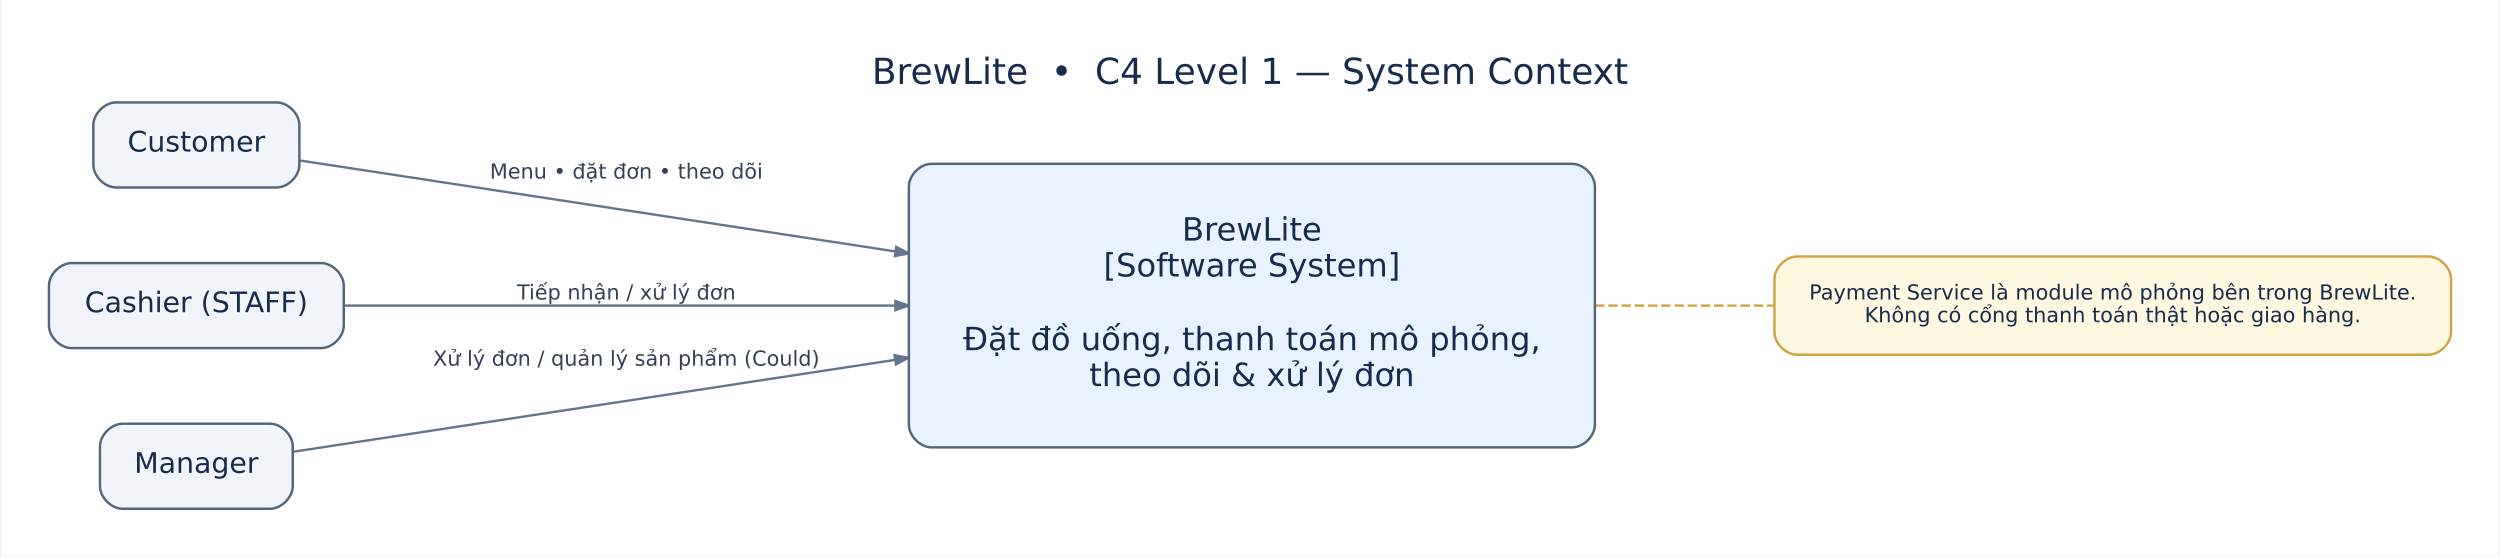
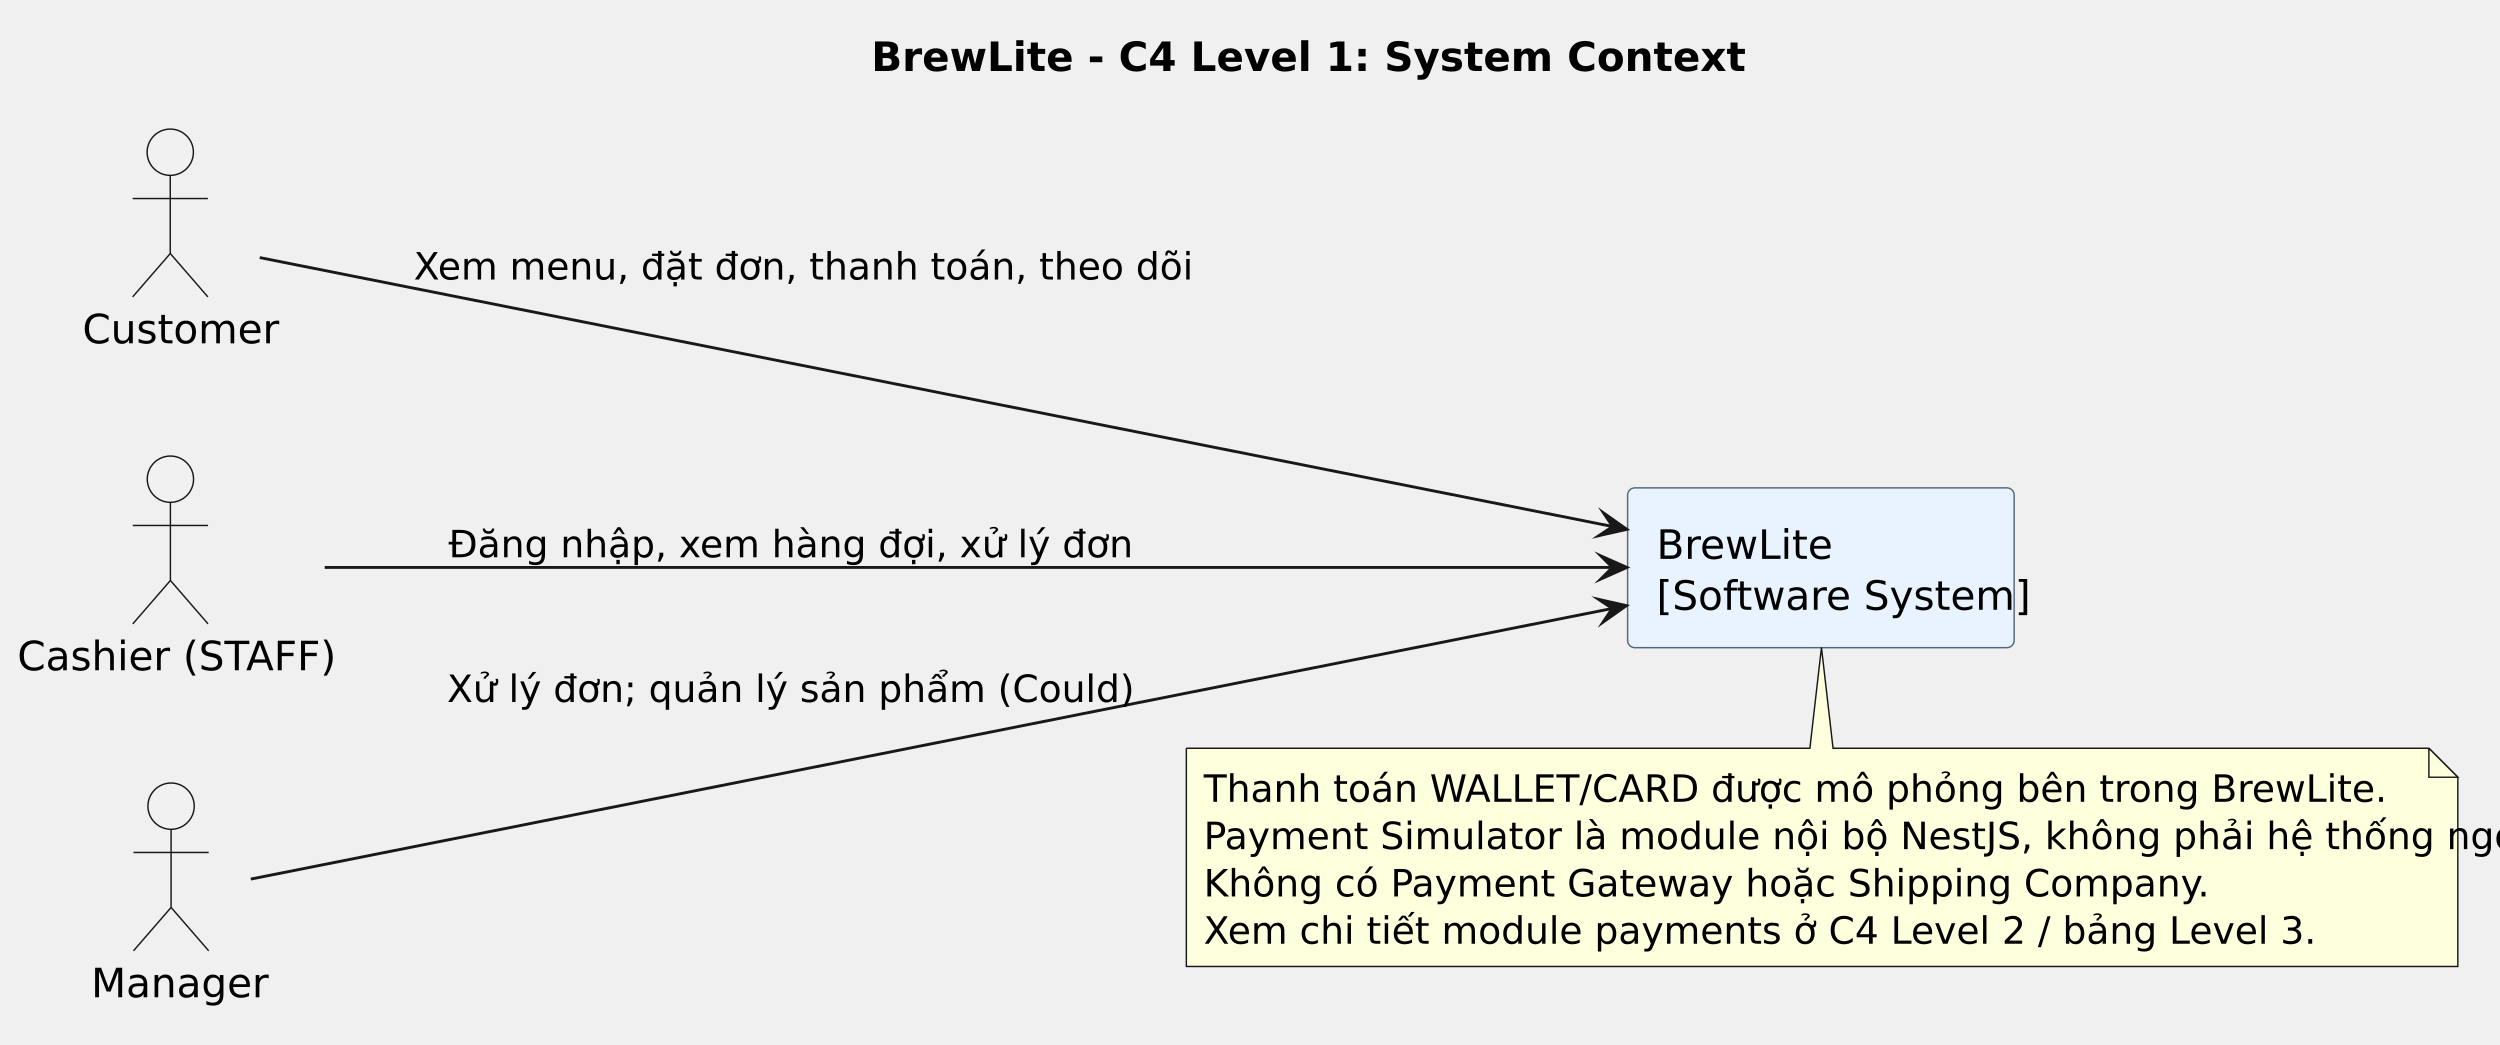
- <svg xmlns="http://www.w3.org/2000/svg" width="1321pt" height="294pt" viewBox="0.00 0.00 1321.40 294.40">
-   <g id="graph0" class="graph" transform="scale(1 1) rotate(0) translate(25.2 269.2)">
-     <polygon fill="white" stroke="transparent" points="-25.2,25.2 -25.2,-269.2 1296.2,-269.2 1296.2,25.2 -25.2,25.2" />
-     <text text-anchor="middle" x="635.5" y="-224.8" font-family="DejaVu Sans" font-size="19.00" fill="#172b4d">BrewLite  •  C4 Level 1 — System Context</text>
-     <g id="edge1" class="edge">
-       <path fill="none" stroke="#64748b" stroke-width="1.25" d="M132.61,-184.31C204.85,-173.28 337.18,-153.07 447.96,-136.14" />
-       <polygon fill="#64748b" stroke="#64748b" stroke-width="1.25" points="448.34,-138.57 454.89,-135.09 447.6,-133.72 448.34,-138.57" />
-       <text text-anchor="middle" x="305.5" y="-174.7" font-family="DejaVu Sans" font-size="11.00" fill="#334155">Menu • đặt đơn • theo dõi</text>
+ <svg xmlns="http://www.w3.org/2000/svg" version="1.1" data-diagram-type="DESCRIPTION" style="width:864px;height:361px;background:#FFFFFF;" width="864px" height="361px" viewBox="0 0 864 361" zoomAndPan="magnify" preserveAspectRatio="none" contentStyleType="text/css">
+   <defs />
+   <g font-family="sans-serif" lengthAdjust="spacing">
+     <g class="title" data-source-line="3">
+       <text x="301.12" y="24.533" fill="#000" font-size="14" textLength="255.186" font-weight="700" font-family="'DejaVu Sans'">BrewLite - C4 Level 1: System Context</text>
    </g>
-     <g id="edge2" class="edge">
-       <path fill="none" stroke="#64748b" stroke-width="1.25" d="M156.09,-107.5C231.13,-107.5 348.1,-107.5 447.72,-107.5" />
-       <polygon fill="#64748b" stroke="#64748b" stroke-width="1.25" points="447.86,-109.95 454.86,-107.5 447.86,-105.05 447.86,-109.95" />
-       <text text-anchor="middle" x="305.5" y="-110.7" font-family="DejaVu Sans" font-size="11.00" fill="#334155">Tiếp nhận / xử lý đơn</text>
+     <g class="entity" data-qualified-name="C" id="ent0001" data-source-line="11">
+       <ellipse cx="58.841" cy="52.609" rx="8" ry="8" fill="#F1F1F1" style="stroke:#181818;stroke-width:0.5;" />
+       <path d="M58.841,60.609 L58.841,87.609 M45.841,68.609 L71.841,68.609 M58.841,87.609 L45.841,102.609 M58.841,87.609 L71.841,102.609" style="stroke:#181818;stroke-width:0.5;" fill="none" />
+       <text x="28.5" y="118.643" fill="#000" font-size="14" textLength="60.683" font-family="'DejaVu Sans'">Customer</text>
    </g>
-     <g id="edge3" class="edge">
-       <path fill="none" stroke="#64748b" stroke-width="1.25" d="M129.37,-30.19C200.78,-41.1 335.29,-61.65 447.7,-78.81" />
-       <polygon fill="#64748b" stroke="#64748b" stroke-width="1.25" points="447.44,-81.25 454.73,-79.89 448.18,-76.41 447.44,-81.25" />
-       <text text-anchor="middle" x="305.5" y="-75.7" font-family="DejaVu Sans" font-size="11.00" fill="#334155">Xử lý đơn / quản lý sản phẩm (Could)</text>
+     <g class="entity" data-qualified-name="S" id="ent0002" data-source-line="12">
+       <ellipse cx="58.893" cy="165.609" rx="8" ry="8" fill="#F1F1F1" style="stroke:#181818;stroke-width:0.5;" />
+       <path d="M58.893,173.609 L58.893,200.609 M45.893,181.609 L71.893,181.609 M58.893,200.609 L45.893,215.609 M58.893,200.609 L71.893,215.609" style="stroke:#181818;stroke-width:0.5;" fill="none" />
+       <text x="6" y="231.643" fill="#000" font-size="14" textLength="105.786" font-family="'DejaVu Sans'">Cashier (STAFF)</text>
    </g>
-     <g id="edge4" class="edge">
-       <path fill="none" stroke="#d0a443" stroke-width="1.25" stroke-dasharray="5,2" d="M818.04,-107.5C849.28,-107.5 881.75,-107.5 912.93,-107.5" />
+     <g class="entity" data-qualified-name="M" id="ent0003" data-source-line="13">
+       <ellipse cx="59.127" cy="278.609" rx="8" ry="8" fill="#F1F1F1" style="stroke:#181818;stroke-width:0.5;" />
+       <path d="M59.127,286.609 L59.127,313.609 M46.127,294.609 L72.127,294.609 M59.127,313.609 L46.127,328.609 M59.127,313.609 L72.127,328.609" style="stroke:#181818;stroke-width:0.5;" fill="none" />
+       <text x="31.5" y="344.643" fill="#000" font-size="14" textLength="55.255" font-family="'DejaVu Sans'">Manager</text>
    </g>
-     <g id="node1" class="node">
-       <path fill="#f1f5f9" stroke="#53677b" stroke-width="1.3" d="M120.5,-215C120.5,-215 35.5,-215 35.5,-215 29.5,-215 23.5,-209 23.5,-203 23.5,-203 23.5,-182 23.5,-182 23.5,-176 29.5,-170 35.5,-170 35.5,-170 120.5,-170 120.5,-170 126.5,-170 132.5,-176 132.5,-182 132.5,-182 132.5,-203 132.5,-203 132.5,-209 126.5,-215 120.5,-215" />
-       <text text-anchor="middle" x="78" y="-189" font-family="DejaVu Sans" font-size="15.00" fill="#172b4d">Customer</text>
+     <g class="entity" data-qualified-name="SYS" id="ent0004" data-source-line="14">
+       <rect x="562.5" y="168.609" width="133.593" height="55.219" fill="#E8F3FF" style="stroke:#53677B;stroke-width:0.5;" rx="2.5" ry="2.5" />
+       <text x="572.5" y="193.143" fill="#000" font-size="14" textLength="54.469" font-family="'DejaVu Sans'">BrewLite</text>
+       <text x="572.5" y="210.752" fill="#000" font-size="14" textLength="113.593" font-family="'DejaVu Sans'">[Software System]</text>
    </g>
-     <g id="node2" class="node">
-       <path fill="#f1f5f9" stroke="#53677b" stroke-width="1.3" d="M144,-130C144,-130 12,-130 12,-130 6,-130 0,-124 0,-118 0,-118 0,-97 0,-97 0,-91 6,-85 12,-85 12,-85 144,-85 144,-85 150,-85 156,-91 156,-97 156,-97 156,-118 156,-118 156,-124 150,-130 144,-130" />
-       <text text-anchor="middle" x="78" y="-104" font-family="DejaVu Sans" font-size="15.00" fill="#172b4d">Cashier (STAFF)</text>
+     <g class="entity" data-qualified-name="GMN8" id="ent0009" data-source-line="19">
+       <path d="M410,258.609 L410,334.016 A0,0 0 0 0 410,334.016 L849.425,334.016 A0,0 0 0 0 849.425,334.016 L849.425,268.609 L839.425,258.609 L633.5,258.609 L629.5,223.769 L625.5,258.609 L410,258.609 A0,0 0 0 0 410,258.609" style="stroke:#181818;stroke-width:0.5;" fill="#FEFFDD" />
+       <path d="M839.425,258.609 L839.425,268.609 L849.425,268.609 L839.425,258.609" style="stroke:#181818;stroke-width:0.5;" fill="#FEFFDD" />
+       <text x="416" y="277.104" fill="#000" font-size="13" textLength="374.194" font-family="'DejaVu Sans'">Thanh toán WALLET/CARD được mô phỏng bên trong BrewLite.</text>
+       <text x="416" y="293.456" fill="#000" font-size="13" textLength="418.425" font-family="'DejaVu Sans'">Payment Simulator là module nội bộ NestJS, không phải hệ thống ngoài.</text>
+       <text x="416" y="309.808" fill="#000" font-size="13" textLength="313.631" font-family="'DejaVu Sans'">Không có Payment Gateway hoặc Shipping Company.</text>
+       <text x="416" y="326.159" fill="#000" font-size="13" textLength="340.933" font-family="'DejaVu Sans'">Xem chi tiết module payments ở C4 Level 2 / bảng Level 3.</text>
    </g>
-     <g id="node3" class="node">
-       <path fill="#f1f5f9" stroke="#53677b" stroke-width="1.3" d="M117,-45C117,-45 39,-45 39,-45 33,-45 27,-39 27,-33 27,-33 27,-12 27,-12 27,-6 33,0 39,0 39,0 117,0 117,0 123,0 129,-6 129,-12 129,-12 129,-33 129,-33 129,-39 123,-45 117,-45" />
-       <text text-anchor="middle" x="78" y="-19" font-family="DejaVu Sans" font-size="15.00" fill="#172b4d">Manager</text>
+     <g class="link" data-entity-1="ent0001" data-entity-2="ent0004" id="lnk5" data-source-line="15" data-link-type="dependency">
+       <path d="M89.76,89.029 C177.84,106.529 433.796,157.404 557.316,181.964" style="stroke:#181818;stroke-width:1;" fill="none" id="C-to-SYS" />
+       <polygon points="562.22,182.939,554.173,177.261,557.316,181.964,552.613,185.107,562.22,182.939" fill="#181818" style="stroke:#181818;stroke-width:1;stroke-linejoin:miter;stroke-miterlimit:10;" />
+       <text x="143" y="96.604" fill="#000" font-size="13" textLength="236.907" font-family="'DejaVu Sans'">Xem menu, đặt đơn, thanh toán, theo dõi</text>
    </g>
-     <g id="node4" class="node">
-       <path fill="#e8f3ff" stroke="#53677b" stroke-width="1.3" d="M806,-182.5C806,-182.5 467,-182.5 467,-182.5 461,-182.5 455,-176.5 455,-170.5 455,-170.5 455,-44.5 455,-44.5 455,-38.5 461,-32.5 467,-32.5 467,-32.5 806,-32.5 806,-32.5 812,-32.5 818,-38.5 818,-44.5 818,-44.5 818,-170.5 818,-170.5 818,-176.5 812,-182.5 806,-182.5" />
-       <text text-anchor="middle" x="636.5" y="-141.9" font-family="DejaVu Sans" font-size="17.00" fill="#172b4d">BrewLite</text>
-       <text text-anchor="middle" x="636.5" y="-122.9" font-family="DejaVu Sans" font-size="17.00" fill="#172b4d">[Software System]</text>
-       <text text-anchor="middle" x="636.5" y="-83.9" font-family="DejaVu Sans" font-size="17.00" fill="#172b4d">Đặt đồ uống, thanh toán mô phỏng,</text>
-       <text text-anchor="middle" x="636.5" y="-64.9" font-family="DejaVu Sans" font-size="17.00" fill="#172b4d">theo dõi &amp; xử lý đơn</text>
+     <g class="link" data-entity-1="ent0002" data-entity-2="ent0004" id="lnk6" data-source-line="16" data-link-type="dependency">
+       <path d="M112.21,196.109 C215.97,196.109 442.93,196.109 557.24,196.109" style="stroke:#181818;stroke-width:1;" fill="none" id="S-to-SYS" />
+       <polygon points="562.24,196.109,553.24,192.109,557.24,196.109,553.24,200.109,562.24,196.109" fill="#181818" style="stroke:#181818;stroke-width:1;stroke-linejoin:miter;stroke-miterlimit:10;" />
+       <text x="155" y="192.604" fill="#000" font-size="13" textLength="212.202" font-family="'DejaVu Sans'">Đăng nhập, xem hàng đợi, xử lý đơn</text>
    </g>
-     <g id="node5" class="node">
-       <path fill="#fff8e1" stroke="#d0a443" stroke-width="1.3" d="M1259,-133.5C1259,-133.5 925,-133.5 925,-133.5 919,-133.5 913,-127.5 913,-121.5 913,-121.5 913,-93.5 913,-93.5 913,-87.5 919,-81.5 925,-81.5 925,-81.5 1259,-81.5 1259,-81.5 1265,-81.5 1271,-87.5 1271,-93.5 1271,-93.5 1271,-121.5 1271,-121.5 1271,-127.5 1265,-133.5 1259,-133.5" />
-       <text text-anchor="middle" x="1092" y="-110.7" font-family="DejaVu Sans" font-size="11.00" fill="#172b4d">Payment Service là module mô phỏng bên trong BrewLite.</text>
-       <text text-anchor="middle" x="1092" y="-98.7" font-family="DejaVu Sans" font-size="11.00" fill="#172b4d">Không có cổng thanh toán thật hoặc giao hàng.</text>
+     <g class="link" data-entity-1="ent0003" data-entity-2="ent0004" id="lnk7" data-source-line="17" data-link-type="dependency">
+       <path d="M86.66,303.809 C171.5,286.949 432.116,235.144 557.186,210.284" style="stroke:#181818;stroke-width:1;" fill="none" id="M-to-SYS" />
+       <polygon points="562.09,209.309,552.483,207.141,557.186,210.284,554.043,214.987,562.09,209.309" fill="#181818" style="stroke:#181818;stroke-width:1;stroke-linejoin:miter;stroke-miterlimit:10;" />
+       <text x="154.5" y="242.604" fill="#000" font-size="13" textLength="213.053" font-family="'DejaVu Sans'">Xử lý đơn; quản lý sản phẩm (Could)</text>
    </g>
  </g>
</svg>
